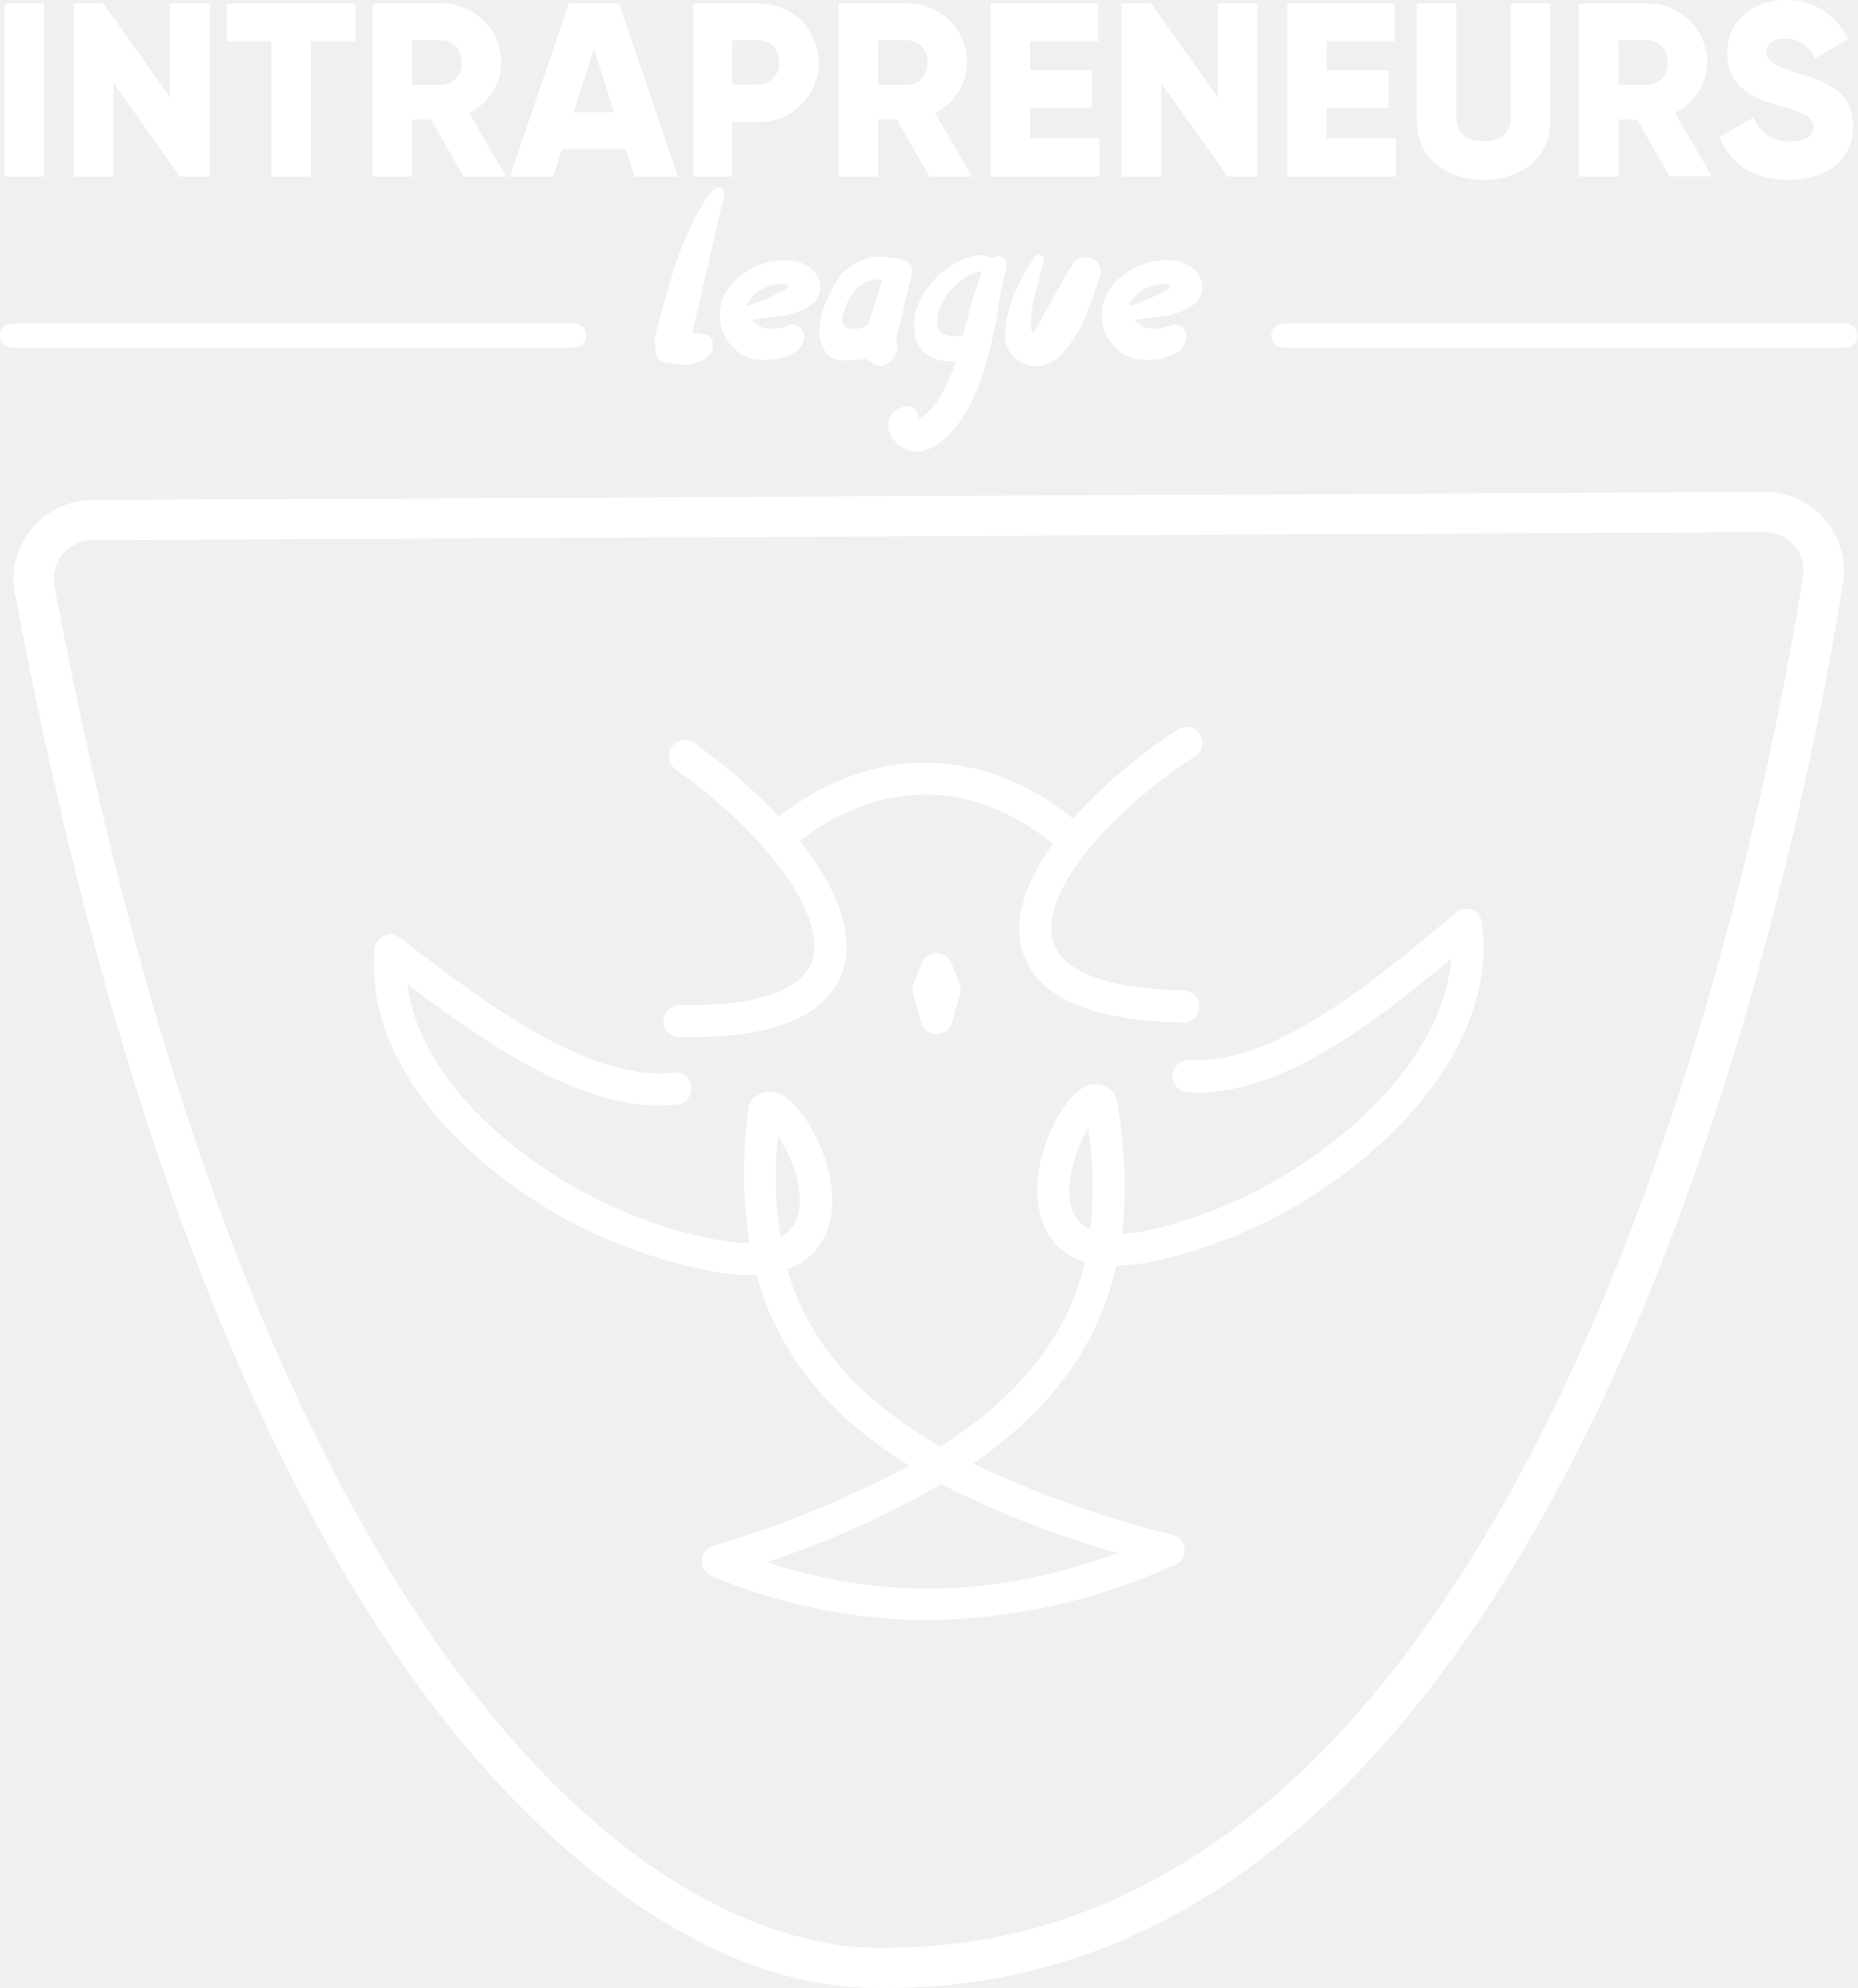
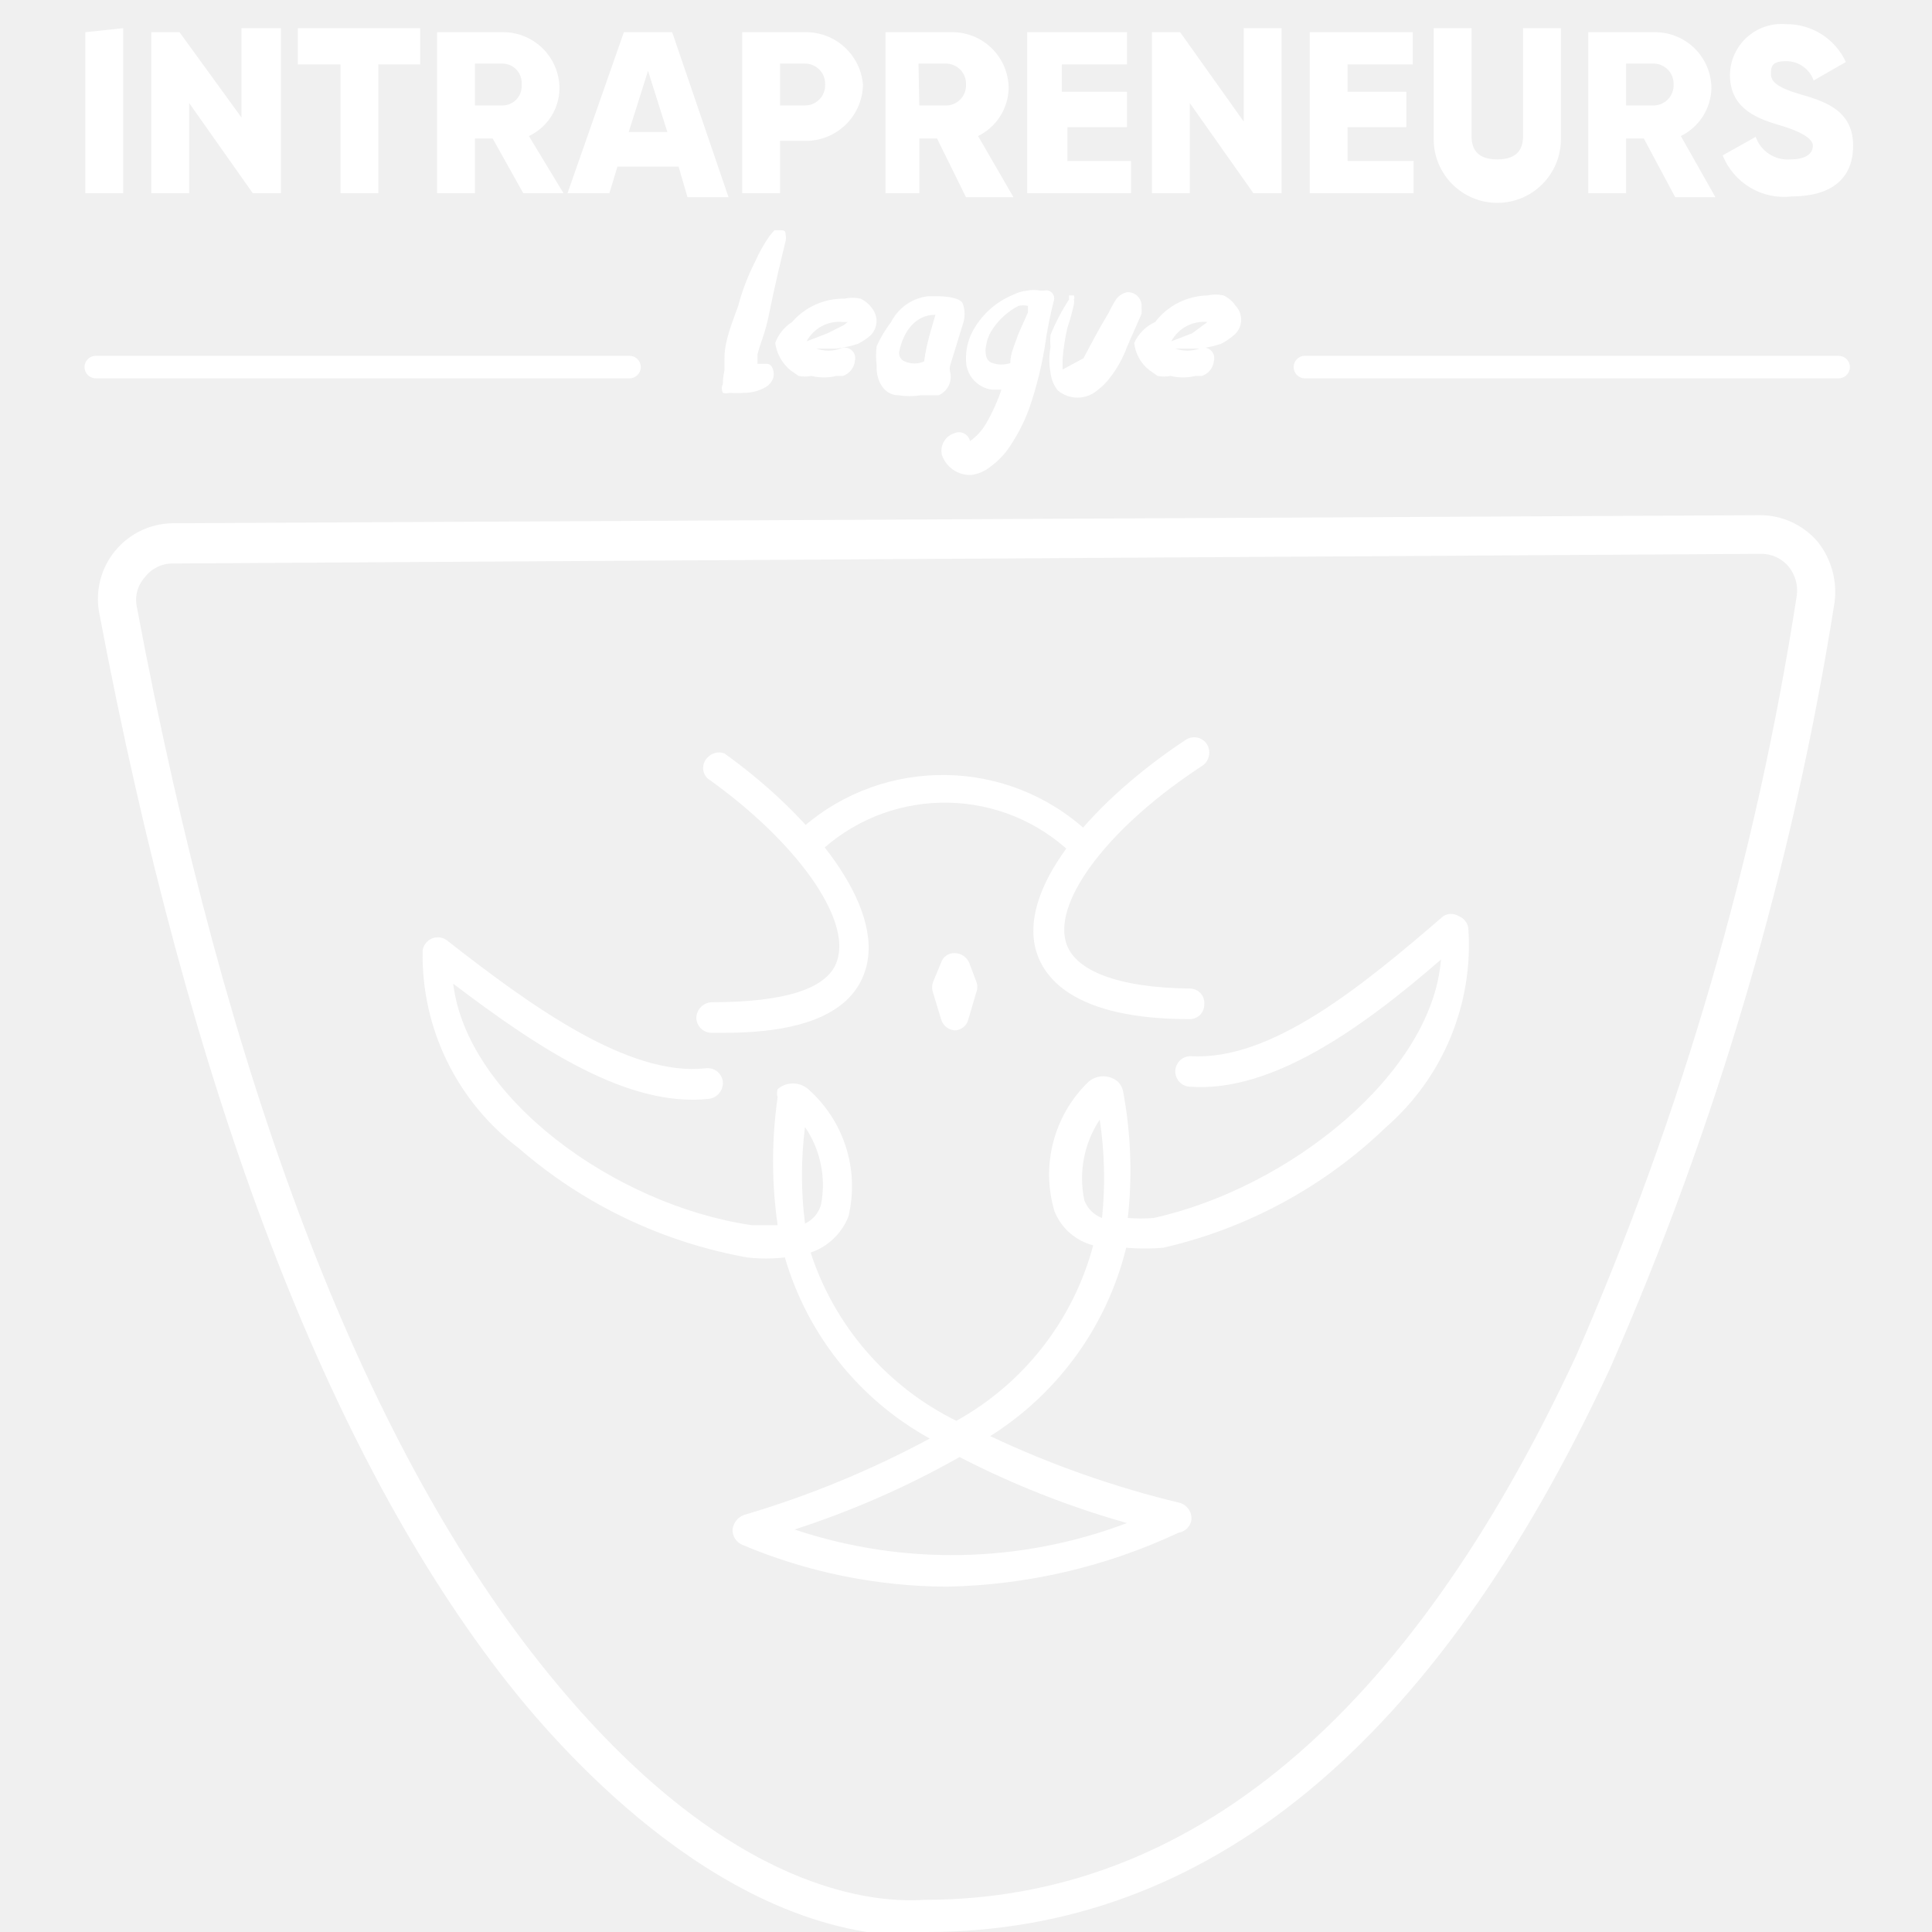
- <svg xmlns="http://www.w3.org/2000/svg" viewBox="0 0 231.24 247.53">
+ <svg xmlns="http://www.w3.org/2000/svg" id="Calque_1" data-name="Calque 1" viewBox="0 0 24 24">
  <defs>
    <style>.cls-1{fill:#fff;}</style>
  </defs>
-   <g id="Calque_2" data-name="Calque 2">
-     <g id="Calque_2-2" data-name="Calque 2">
-       <path class="cls-1" d="M5.49.43V22H.56V.43Z" />
-       <path class="cls-1" d="M26.1.43V22H22.41L14.1,10.27V22H9.18V.43h3.69l8.31,11.69V.43Z" />
-       <path class="cls-1" d="M44.25,5.17H38.71V22H33.79V5.17H28.25V.43h16Z" />
-       <path class="cls-1" d="M53.66,14.89H51.32V22H46.4V.43H55A7.36,7.36,0,0,1,62.4,7.81a7.1,7.1,0,0,1-4,6.25L63,22H57.72Zm-2.34-4.31H55a2.61,2.61,0,0,0,2.46-2.77A2.61,2.61,0,0,0,55,5h-3.7Z" />
-       <path class="cls-1" d="M77.93,18.58h-8L68.86,22H63.48L70.8.43h6.27L84.39,22H79ZM76.46,14,73.93,6.06,71.41,14Z" />
-       <path class="cls-1" d="M101.93,7.81a7.41,7.41,0,0,1-7.54,7.39H91.16V22H86.24V.43h8.15A7.4,7.4,0,0,1,101.93,7.81ZM97,7.81A2.63,2.63,0,0,0,94.39,5H91.16v5.54h3.23A2.63,2.63,0,0,0,97,7.81Z" />
-       <path class="cls-1" d="M111.65,14.89h-2.34V22h-4.92V.43H113a7.36,7.36,0,0,1,7.39,7.38,7.1,7.1,0,0,1-4,6.25L121,22h-5.29Zm-2.34-4.31H113a2.61,2.61,0,0,0,2.47-2.77A2.61,2.61,0,0,0,113,5h-3.69Z" />
-       <path class="cls-1" d="M136.85,17.23V22H123.31V.43h13.38V5.17h-8.46V8.74h7.69v4.67h-7.69v3.82Z" />
-       <path class="cls-1" d="M156.53.43V22h-3.69l-8.3-11.69V22h-4.93V.43h3.7l8.3,11.69V.43Z" />
-       <path class="cls-1" d="M173.76,17.23V22H160.23V.43h13.38V5.17h-8.46V8.74h7.69v4.67h-7.69v3.82Z" />
-       <path class="cls-1" d="M176.38,15V.43h4.92V14.58c0,1.63.77,3,3.38,3s3.39-1.39,3.39-3V.43H193V15c0,4.62-3.57,7.38-8.31,7.38S176.38,19.63,176.38,15Z" />
-       <path class="cls-1" d="M203.79,14.89h-2.34V22h-4.92V.43h8.61a7.36,7.36,0,0,1,7.38,7.38,7.09,7.09,0,0,1-4,6.25l4.58,7.9h-5.29Zm-2.34-4.31h3.69a2.61,2.61,0,0,0,2.46-2.77A2.61,2.61,0,0,0,205.14,5h-3.69Z" />
-       <path class="cls-1" d="M214.06,17.07l4.25-2.46a4.51,4.51,0,0,0,4.52,3c2.34,0,2.92-.93,2.92-1.76,0-1.32-1.23-1.84-4.46-2.74S215,10.67,215,6.55,218.46,0,222.18,0a8.36,8.36,0,0,1,7.88,4.86l-4.15,2.43a3.78,3.78,0,0,0-3.73-2.49c-1.53,0-2.3.77-2.3,1.63s.52,1.66,3.87,2.68,6.93,2.12,6.93,6.67c0,4.15-3.33,6.61-8,6.61S215.26,20.24,214.06,17.07Z" />
-       <path class="cls-1" d="M86.48,40.15c-.09.42-.21.84-.33,1.26a4.83,4.83,0,0,1,.48.06c.42.09.87.15,1.29.21.78.12,1,1.23.72,2.06a2.08,2.08,0,0,1-1,1,6.22,6.22,0,0,1-2.79.72c-.66-.08-1.29-.18-1.92-.29a2.2,2.2,0,0,1-.81-.37,1.39,1.39,0,0,1-.51-1.19c-.06-.48-.06-1-.09-1.48.12-.56.24-1.1.39-1.61.63-2.29,1.23-4.53,1.92-6.78A40.09,40.09,0,0,1,86.09,28,24.88,24.88,0,0,1,88,24.61a6,6,0,0,1,.66-.81,1.79,1.79,0,0,1,.63-.42.67.67,0,0,1,.87.66,3.26,3.26,0,0,1-.12.78c-.72,3.09-1.44,6.15-2.16,9.24C87.41,36.07,87,38.11,86.48,40.15Z" />
-       <path class="cls-1" d="M101.27,37.66a4.83,4.83,0,0,1-1.65,1.05,9.25,9.25,0,0,1-2.82.69c-2.28.3-3,.38-3.21.42l.36.33c.18.15.36.3.54.48a0,0,0,0,1,0,0,4.56,4.56,0,0,0,3.09.08c.21,0,.39-.17.57-.21a1.46,1.46,0,0,1,1.92,1.65,2.61,2.61,0,0,1-1.65,2c-.27.12-.54.21-.81.31a7.68,7.68,0,0,1-3.27.29,5.59,5.59,0,0,1-1.68-.41,3.66,3.66,0,0,1-1-.73,5.36,5.36,0,0,1-2-3.59A5.59,5.59,0,0,1,91,35.5a8.73,8.73,0,0,1,6.93-3.09,5.08,5.08,0,0,1,2.1.45,3.85,3.85,0,0,1,1.56,1.29A2.66,2.66,0,0,1,101.27,37.66Zm-3-2c-.24-.12-.42-.27-.6-.27a4.89,4.89,0,0,0-4.71,2.52c0,.06,0,.18,0,.24.93-.36,1.86-.69,2.76-1.08.69-.3,1.35-.66,2-1C97.85,36,98,35.8,98.24,35.62Z" />
-       <path class="cls-1" d="M111.68,41.74a3.24,3.24,0,0,0-.12.57,2.63,2.63,0,0,1-1.44,3.2c-.63.27-1.5-.33-1.5-.33a7.42,7.42,0,0,1-.84-.5,17.54,17.54,0,0,1-2.94.21c-2.07-.06-2.94-2.11-2.82-4a10.13,10.13,0,0,1,.48-2.52,17.86,17.86,0,0,1,1.44-3.06A6.48,6.48,0,0,1,108.86,32a3.84,3.84,0,0,1,1.32,0s2.73.09,3.18,1c.39.78,0,1.83-.24,2.73C112.64,37.72,112.16,39.72,111.68,41.74ZM109.79,35c-.15-.12-.21-.21-.24-.21-2.61-.12-4.2,2.19-4.68,4.86a1,1,0,0,0,.66,1.2,3,3,0,0,0,2.52-.39C108.62,38.59,109.22,36.79,109.79,35Z" />
-       <path class="cls-1" d="M125.27,33.13a.51.51,0,0,1,0,.21,48.84,48.84,0,0,0-1.17,6,56.86,56.86,0,0,1-2,8,23.73,23.73,0,0,1-2.22,4.56,12.12,12.12,0,0,1-2.94,3.24,5.11,5.11,0,0,1-2.43,1.08,3.76,3.76,0,0,1-3.87-2.64,2.32,2.32,0,0,1,1.68-2.88,1.43,1.43,0,0,1,2,1,3.19,3.19,0,0,1,.09.42c.21-.12.36-.18.48-.27a8.3,8.3,0,0,0,2.1-2.37,23.49,23.49,0,0,0,2-4.47c-.48,0-.87-.06-1.26-.06a4,4,0,0,1-3.93-4.13,7.28,7.28,0,0,1,.75-3.48,10.76,10.76,0,0,1,5.46-5.1,6.34,6.34,0,0,1,1.8-.45,2.58,2.58,0,0,1,1.65.42,1.38,1.38,0,0,1,.51-.27A1,1,0,0,1,125.27,33.13Zm-3.33,1.5c.09-.27.21-.57.33-.84a2.54,2.54,0,0,0-1.32.33,8.39,8.39,0,0,0-3.57,3.36,6.25,6.25,0,0,0-.66,1.76,4.52,4.52,0,0,0,0,1.42,1.2,1.2,0,0,0,.9,1,3.94,3.94,0,0,0,2.25.06c.36-1.29.69-2.55,1-3.81Q121.4,36.25,121.94,34.63Z" />
-       <path class="cls-1" d="M129.17,40.6c1.08-2,2.16-3.93,3.27-5.91.33-.6.72-1.23,1.11-1.83a1.94,1.94,0,0,1,1.53-.84A1.77,1.77,0,0,1,137,33.94a5.21,5.21,0,0,1-.21.87c-.51,1.47-1,2.91-1.59,4.38a17.2,17.2,0,0,1-2.25,4,7.2,7.2,0,0,1-1.68,1.67,4,4,0,0,1-5.1-.42,3.57,3.57,0,0,1-1-2.27,10,10,0,0,1,.36-3.4,10.72,10.72,0,0,1,.51-1.64,24.78,24.78,0,0,1,2.4-4.59,4.29,4.29,0,0,1,.42-.6.58.58,0,0,1,.66-.18.51.51,0,0,1,.39.54,2.56,2.56,0,0,1-.09.69c-.27,1-.54,2-.81,3a17.57,17.57,0,0,0-.69,4.14,2,2,0,0,0,.24,1.34Z" />
-       <path class="cls-1" d="M148.88,37.66a4.83,4.83,0,0,1-1.65,1.05,9.25,9.25,0,0,1-2.82.69c-2.28.3-3,.38-3.21.42l.36.33c.18.15.36.3.54.48a0,0,0,0,1,0,0,4.56,4.56,0,0,0,3.09.08c.21,0,.39-.17.57-.21a1.46,1.46,0,0,1,1.92,1.65,2.61,2.61,0,0,1-1.65,2c-.27.12-.54.21-.81.31a7.68,7.68,0,0,1-3.27.29,5.59,5.59,0,0,1-1.68-.41,3.66,3.66,0,0,1-1.05-.73,5.36,5.36,0,0,1-2-3.59,5.59,5.59,0,0,1,1.32-4.53,8.73,8.73,0,0,1,6.93-3.09,5.08,5.08,0,0,1,2.1.45,3.85,3.85,0,0,1,1.56,1.29A2.66,2.66,0,0,1,148.88,37.66Zm-3-2c-.24-.12-.42-.27-.6-.27a4.89,4.89,0,0,0-4.71,2.52c0,.06,0,.18,0,.24.93-.36,1.86-.69,2.76-1.08.69-.3,1.35-.66,2-1C145.46,36,145.61,35.8,145.85,35.62Z" />
-       <line class="cls-1" x1="159.74" y1="41.78" x2="229.74" y2="41.78" />
-       <path class="cls-1" d="M229.74,43.28h-70a1.5,1.5,0,0,1,0-3h70a1.5,1.5,0,0,1,0,3Z" />
-       <line class="cls-1" x1="1.5" y1="41.78" x2="71.5" y2="41.78" />
-       <path class="cls-1" d="M71.5,43.28H1.5a1.5,1.5,0,0,1,0-3h70a1.5,1.5,0,0,1,0,3Z" />
-       <path class="cls-1" d="M109.12,247.53c-24.84,0-45.73-23.08-53.63-33.1C31.79,184.35,13.75,137.06,1.86,73.88a9.83,9.83,0,0,1,9.61-11.62l208.21-1a9.8,9.8,0,0,1,9.74,11.36c-2.75,17.17-11.13,61.33-29.43,100.64-23,49.28-53.11,74.27-89.64,74.27h-1.23ZM11.49,67.26A4.83,4.83,0,0,0,6.78,73c11.73,62.37,29.44,108.93,52.64,138.38C82,240,102.34,242.71,110,242.52h.27c34.48,0,63.12-24,85.17-71.38,18-38.74,26.31-82.36,29-99.32a4.76,4.76,0,0,0-1.09-3.88,4.83,4.83,0,0,0-3.67-1.69h0Z" />
-       <path class="cls-1" d="M85.81,129.15H84.55a2,2,0,1,1,.08-4c9.4.18,15.23-1.79,16.46-5.53,1.82-5.49-5.35-15.51-17-23.84a2,2,0,0,1,2.32-3.26c11.23,8,21.31,19.88,18.51,28.36C103.08,126.36,96.66,129.15,85.81,129.15Z" />
-       <path class="cls-1" d="M147.24,127.32h0c-11.61-.22-18.35-3.26-20-9-2.48-8.58,8.05-20.06,19.58-27.63A2,2,0,0,1,149,94c-12,7.88-19.53,17.63-17.93,23.18,1.09,3.79,6.86,6,16.24,6.14a2,2,0,0,1,0,4Z" />
-       <path class="cls-1" d="M133,106.05a2,2,0,0,1-1.3-.48c-10.15-8.63-22-8.86-32.46-.61a2,2,0,0,1-2.47-3.15c11.93-9.38,26-9.12,37.52.72a2,2,0,0,1-1.29,3.52Z" />
-       <path class="cls-1" d="M115.46,201.73a70.22,70.22,0,0,1-26.85-5.48,2,2,0,0,1,.16-3.76,130,130,0,0,0,24.4-10c-10.15-6.3-16.33-14.05-19-23.76a24,24,0,0,1-4.92-.35,61.49,61.49,0,0,1-30-14.41c-9-8-13.43-17.12-12.62-25.77a2,2,0,0,1,3.22-1.4c11.18,8.71,23.95,17.92,34,16.74a2,2,0,0,1,.45,4c-10.49,1.2-22.25-6.39-33.59-15,1.84,14.91,21.35,29,39.2,31.94a21.62,21.62,0,0,0,3.38.32A57.49,57.49,0,0,1,93.16,138a2,2,0,0,1,.54-1.14,3,3,0,0,1,4-.28c3.13,2,7.59,10.56,5.27,16.68A7.85,7.85,0,0,1,98,158c2.4,8.41,8.07,15.81,19.07,22.13,10.67-6.85,16-14.51,18-23a7.86,7.86,0,0,1-5.11-4.49c-2.62-6,1.43-14.81,4.45-16.92a3,3,0,0,1,4,.09,2,2,0,0,1,.59,1.11,57.83,57.83,0,0,1,.68,16.72,23.36,23.36,0,0,0,3.36-.48c17.68-3.82,36.49-18.82,37.61-33.8-10.91,9.18-22.28,17.37-32.83,16.63a2,2,0,0,1,.27-4c10.06.66,22.37-9.13,33.11-18.36a2,2,0,0,1,2-.36,2,2,0,0,1,1.28,1.6c1.22,8.6-2.81,18-11.36,26.35A61.5,61.5,0,0,1,143.85,157a23.27,23.27,0,0,1-4.89.58c-2.2,9.84-8,17.87-17.83,24.66A129.75,129.75,0,0,0,146,191.11a2,2,0,0,1-.14,3.9A75.92,75.92,0,0,1,115.46,201.73Zm-20-7.22c14.5,4.73,28.63,4.36,43.71-1.13a117.44,117.44,0,0,1-22-8.59A117.74,117.74,0,0,1,95.45,194.51Zm1.37-53.14A51,51,0,0,0,97.14,154a4,4,0,0,0,2.14-2.49C100.28,148.24,98.41,143.69,96.82,141.37Zm38.65-.94c-1.47,2.4-3.12,7-2,10.27a4,4,0,0,0,2.26,2.39A51,51,0,0,0,135.47,140.43Z" />
-       <path class="cls-1" d="M116.59,128.77a2,2,0,0,1-1.93-1.45l-1-3.53a1.94,1.94,0,0,1,.07-1.28l1-2.56a2,2,0,0,1,1.86-1.26h0a2,2,0,0,1,1.86,1.27l1,2.53a2,2,0,0,1,.06,1.27l-1,3.55a2,2,0,0,1-1.92,1.46Z" />
-     </g>
-   </g>
+   <path class="cls-1" d="M1.53.35V2.4H1.06v-2Z" />
+   <path class="cls-1" d="M3.49.35V2.4H3.14L2.35,1.28V2.4H1.88v-2h.35L3,1.46V.35Z" />
+   <path class="cls-1" d="M5.22.8H4.7V2.4H4.23V.8H3.7V.35H5.22Z" />
+   <path class="cls-1" d="M6.12,1.72H5.9V2.4H5.43v-2h.82a.7.7,0,0,1,.7.7.66.66,0,0,1-.38.59L7,2.4h-.5ZM5.9,1.31h.35a.24.24,0,0,0,.23-.26A.24.24,0,0,0,6.25.79H5.9Z" />
+   <path class="cls-1" d="M8.43,2.07H7.67l-.1.33H7.05l.7-2h.6l.7,2.05H8.54Zm-.14-.43L8.05.88l-.24.76Z" />
+   <path class="cls-1" d="M10.72,1.05a.71.71,0,0,1-.72.7H9.69V2.4H9.22v-2H10A.71.71,0,0,1,10.72,1.05Zm-.47,0A.25.25,0,0,0,10,.79H9.69v.52H10A.25.25,0,0,0,10.25,1.05Z" />
+   <path class="cls-1" d="M11.64,1.72h-.22V2.4H11v-2h.82a.7.7,0,0,1,.71.7.68.68,0,0,1-.38.59l.44.76H12Zm-.22-.41h.35A.25.25,0,0,0,12,1.05a.25.25,0,0,0-.24-.26h-.35Z" />
+   <path class="cls-1" d="M14.05,2V2.4H12.76v-2H14V.8h-.81v.34H14v.44h-.74V2Z" />
+   <path class="cls-1" d="M15.92.35V2.4h-.35l-.79-1.12V2.4h-.47v-2h.35l.79,1.11V.35Z" />
+   <path class="cls-1" d="M17.56,2V2.4H16.27v-2h1.28V.8h-.81v.34h.73v.44h-.73V2Z" />
+   <path class="cls-1" d="M17.81,1.73V.35h.47V1.69c0,.16.07.29.32.29s.32-.13.32-.29V.35h.47V1.73a.79.79,0,0,1-1.58,0Z" />
+   <path class="cls-1" d="M20.42,1.72H20.2V2.4h-.47v-2h.82a.7.7,0,0,1,.71.7.68.68,0,0,1-.38.59l.43.76h-.5Zm-.22-.41h.35a.25.25,0,0,0,.24-.26.25.25,0,0,0-.24-.26H20.2Z" />
+   <path class="cls-1" d="M21.4,1.93l.41-.23a.42.42,0,0,0,.43.28c.22,0,.28-.09.28-.17s-.12-.17-.43-.26-.6-.23-.6-.62A.64.64,0,0,1,22.18.3a.81.81,0,0,1,.75.47l-.4.23a.36.36,0,0,0-.35-.24C22,.76,22,.84,22,.92s.05.16.36.25.66.2.66.64-.31.63-.76.63A.82.82,0,0,1,21.4,1.93Z" />
+   <path class="cls-1" d="M9.41,4.4l0,.12h0l.12,0c.07,0,.1.12.07.19a.22.22,0,0,1-.09.1.54.54,0,0,1-.27.07,1.13,1.13,0,0,1-.18,0,.13.13,0,0,1-.08,0,.12.12,0,0,1,0-.11A.71.71,0,0,1,9,4.6l0-.16C9,4.23,9.1,4,9.17,3.8a2.83,2.83,0,0,1,.21-.55,2,2,0,0,1,.18-.32l.06-.07s0,0,.06,0,.08,0,.08.06a.17.17,0,0,1,0,.07c-.07.29-.14.58-.2.88S9.46,4.21,9.41,4.4Z" />
+   <path class="cls-1" d="M10.81,4.17a.78.78,0,0,1-.15.1,1.31,1.31,0,0,1-.27.06l-.3,0,0,0,.05,0h0a.44.44,0,0,0,.3,0h0a.13.13,0,0,1,.18.15.22.22,0,0,1-.15.19l-.08,0a.66.66,0,0,1-.31,0,.42.42,0,0,1-.16,0l-.1-.07a.53.53,0,0,1-.19-.34A.52.52,0,0,1,9.84,4a.84.84,0,0,1,.65-.29.45.45,0,0,1,.2,0,.37.37,0,0,1,.15.13A.25.25,0,0,1,10.81,4.17ZM10.53,4l-.06,0a.46.46,0,0,0-.45.24v0l.26-.1.2-.1Z" />
+   <path class="cls-1" d="M11.8,4.55a.18.18,0,0,0,0,.06.25.25,0,0,1-.14.3c-.06,0-.14,0-.14,0l-.08,0a.9.9,0,0,1-.28,0c-.19,0-.28-.2-.27-.37a1,1,0,0,1,0-.24A1.55,1.55,0,0,1,11.07,4a.59.59,0,0,1,.46-.32h.13s.26,0,.3.09a.39.39,0,0,1,0,.26Zm-.18-.64,0,0c-.25,0-.4.21-.45.46a.11.11,0,0,0,.07.12.3.3,0,0,0,.24,0C11.51,4.26,11.57,4.09,11.62,3.91Z" />
+   <path class="cls-1" d="M13.09,3.74v0a5,5,0,0,0-.11.56,4.69,4.69,0,0,1-.19.76,2.14,2.14,0,0,1-.21.43,1,1,0,0,1-.28.31.48.48,0,0,1-.23.1.37.37,0,0,1-.37-.25.23.23,0,0,1,.16-.27.14.14,0,0,1,.19.1.08.08,0,0,0,0,0l0,0a.7.7,0,0,0,.2-.22,2.26,2.26,0,0,0,.19-.42h-.12A.37.37,0,0,1,12,4.47a.72.72,0,0,1,.07-.33,1,1,0,0,1,.52-.48.48.48,0,0,1,.17-.05.42.42,0,0,1,.16,0l.05,0A.1.1,0,0,1,13.09,3.74Zm-.32.14,0-.08a.27.27,0,0,0-.12,0,.87.87,0,0,0-.34.32.49.49,0,0,0-.06.17.29.29,0,0,0,0,.13.11.11,0,0,0,.08.09.34.34,0,0,0,.22,0c0-.12.06-.24.1-.36Z" />
+   <path class="cls-1" d="M13.46,4.45c.1-.19.2-.38.31-.56a1.62,1.62,0,0,1,.1-.18A.24.24,0,0,1,14,3.63a.17.17,0,0,1,.18.19.31.31,0,0,1,0,.08L14,4.31a1.41,1.41,0,0,1-.21.38.81.81,0,0,1-.16.16.38.38,0,0,1-.49,0,.43.43,0,0,1-.09-.22.88.88,0,0,1,0-.32.83.83,0,0,1,0-.15,2.64,2.64,0,0,1,.23-.44l0-.05s0,0,.06,0a.05.05,0,0,1,0,.05.13.13,0,0,1,0,.06,2.45,2.45,0,0,1-.08.29,2.63,2.63,0,0,0-.06.39s0,.09,0,.13Z" />
+   <path class="cls-1" d="M15.32,4.17a.78.78,0,0,1-.15.1,1.31,1.31,0,0,1-.27.06l-.3,0,0,0,0,0h0a.44.44,0,0,0,.3,0h0a.13.13,0,0,1,.18.15.22.22,0,0,1-.15.19l-.08,0a.66.66,0,0,1-.31,0,.42.42,0,0,1-.16,0l-.1-.07a.49.49,0,0,1-.19-.34A.52.52,0,0,1,14.35,4,.84.84,0,0,1,15,3.67a.45.45,0,0,1,.2,0,.37.37,0,0,1,.15.13A.25.25,0,0,1,15.32,4.17ZM15,4,15,4a.46.46,0,0,0-.45.24v0l.26-.1L15,4S15,4,15,4Z" />
+   <path class="cls-1" d="M22.84,4.7H16.21a.14.14,0,1,1,0-.28h6.63a.14.14,0,0,1,0,.28Z" />
+   <path class="cls-1" d="M7.82,4.7H1.19a.14.14,0,1,1,0-.28H7.82a.14.14,0,0,1,0,.28Z" />
+   <path class="cls-1" d="M11.39,24.05c-2.35,0-4.33-2.19-5.08-3.14C4.07,18.06,2.36,13.58,1.23,7.6a.94.94,0,0,1,.91-1.1l19.72-.1a.94.94,0,0,1,.72.33,1,1,0,0,1,.21.75A38.74,38.74,0,0,1,20,17c-2.17,4.67-5,7-8.49,7h-.12ZM2.15,7a.43.43,0,0,0-.35.17.42.42,0,0,0-.1.37c1.11,5.91,2.79,10.32,5,13.11s4.06,3,4.79,2.95c3.28,0,6-2.26,8.09-6.76A38.21,38.21,0,0,0,22.32,7.4a.47.47,0,0,0-.1-.36.44.44,0,0,0-.35-.16Z" />
+   <path class="cls-1" d="M9,12.83H8.84a.19.19,0,0,1-.19-.19.2.2,0,0,1,.19-.19c.89,0,1.45-.16,1.56-.52.17-.52-.5-1.47-1.61-2.26a.18.18,0,0,1,0-.26A.19.19,0,0,1,9,9.36c1.06.76,2,1.89,1.75,2.69C10.59,12.57,10,12.83,9,12.83Z" />
+   <path class="cls-1" d="M14.77,12.66h0c-1.1,0-1.74-.31-1.9-.85-.23-.82.77-1.9,1.86-2.62a.19.19,0,0,1,.26.05.2.2,0,0,1-.05.27c-1.14.74-1.85,1.66-1.7,2.19.1.36.65.57,1.54.58a.18.18,0,0,1,.18.2A.18.18,0,0,1,14.77,12.66Z" />
+   <path class="cls-1" d="M13.43,10.65a.18.18,0,0,1-.12-.05,2.28,2.28,0,0,0-3.08-.06.18.18,0,0,1-.26,0,.17.17,0,0,1,0-.26,2.65,2.65,0,0,1,3.55.06.19.19,0,0,1-.12.34Z" />
+   <path class="cls-1" d="M11.76,19.71a6.6,6.6,0,0,1-2.54-.52A.2.2,0,0,1,9.1,19a.22.22,0,0,1,.14-.18,12.05,12.05,0,0,0,2.31-.95,3.77,3.77,0,0,1-1.8-2.25,2,2,0,0,1-.47,0,5.92,5.92,0,0,1-2.84-1.36,3,3,0,0,1-1.19-2.45.19.19,0,0,1,.3-.13c1.06.83,2.27,1.7,3.22,1.59a.19.19,0,0,1,.21.17.2.2,0,0,1-.17.21c-1,.11-2.1-.61-3.18-1.43.17,1.41,2,2.75,3.71,3l.32,0a5.61,5.61,0,0,1,0-1.59.16.16,0,0,1,0-.1.29.29,0,0,1,.38,0,1.61,1.61,0,0,1,.5,1.58.77.77,0,0,1-.47.45,3.56,3.56,0,0,0,1.81,2.09,3.53,3.53,0,0,0,1.7-2.18.71.71,0,0,1-.48-.42,1.6,1.6,0,0,1,.42-1.61.28.28,0,0,1,.37,0,.24.24,0,0,1,.06.11,5.34,5.34,0,0,1,.06,1.58,1.87,1.87,0,0,0,.32,0c1.68-.37,3.46-1.79,3.57-3.21-1,.87-2.11,1.65-3.11,1.58a.19.19,0,1,1,0-.38c1,.06,2.12-.86,3.14-1.74a.18.18,0,0,1,.19,0,.19.19,0,0,1,.12.15A3,3,0,0,1,17.22,14a5.89,5.89,0,0,1-2.77,1.5,2.79,2.79,0,0,1-.46,0,3.85,3.85,0,0,1-1.69,2.34,12.25,12.25,0,0,0,2.36.83.2.2,0,0,1,.14.21.19.19,0,0,1-.16.16A7.09,7.09,0,0,1,11.76,19.71ZM9.87,19A6.15,6.15,0,0,0,14,18.92a11.13,11.13,0,0,1-2.08-.82A11.08,11.08,0,0,1,9.87,19ZM10,14a4.77,4.77,0,0,0,0,1.2.37.37,0,0,0,.2-.24A1.28,1.28,0,0,0,10,14Zm3.66-.09a1.32,1.32,0,0,0-.19,1,.37.37,0,0,0,.22.22A4.87,4.87,0,0,0,13.66,13.9Z" />
+   <path class="cls-1" d="M11.87,12.8a.19.19,0,0,1-.18-.14l-.1-.33a.2.2,0,0,1,0-.13l.1-.24a.17.17,0,0,1,.17-.12h0a.2.2,0,0,1,.18.12l.09.24a.17.17,0,0,1,0,.12l-.1.34a.18.18,0,0,1-.18.14Z" />
</svg>
